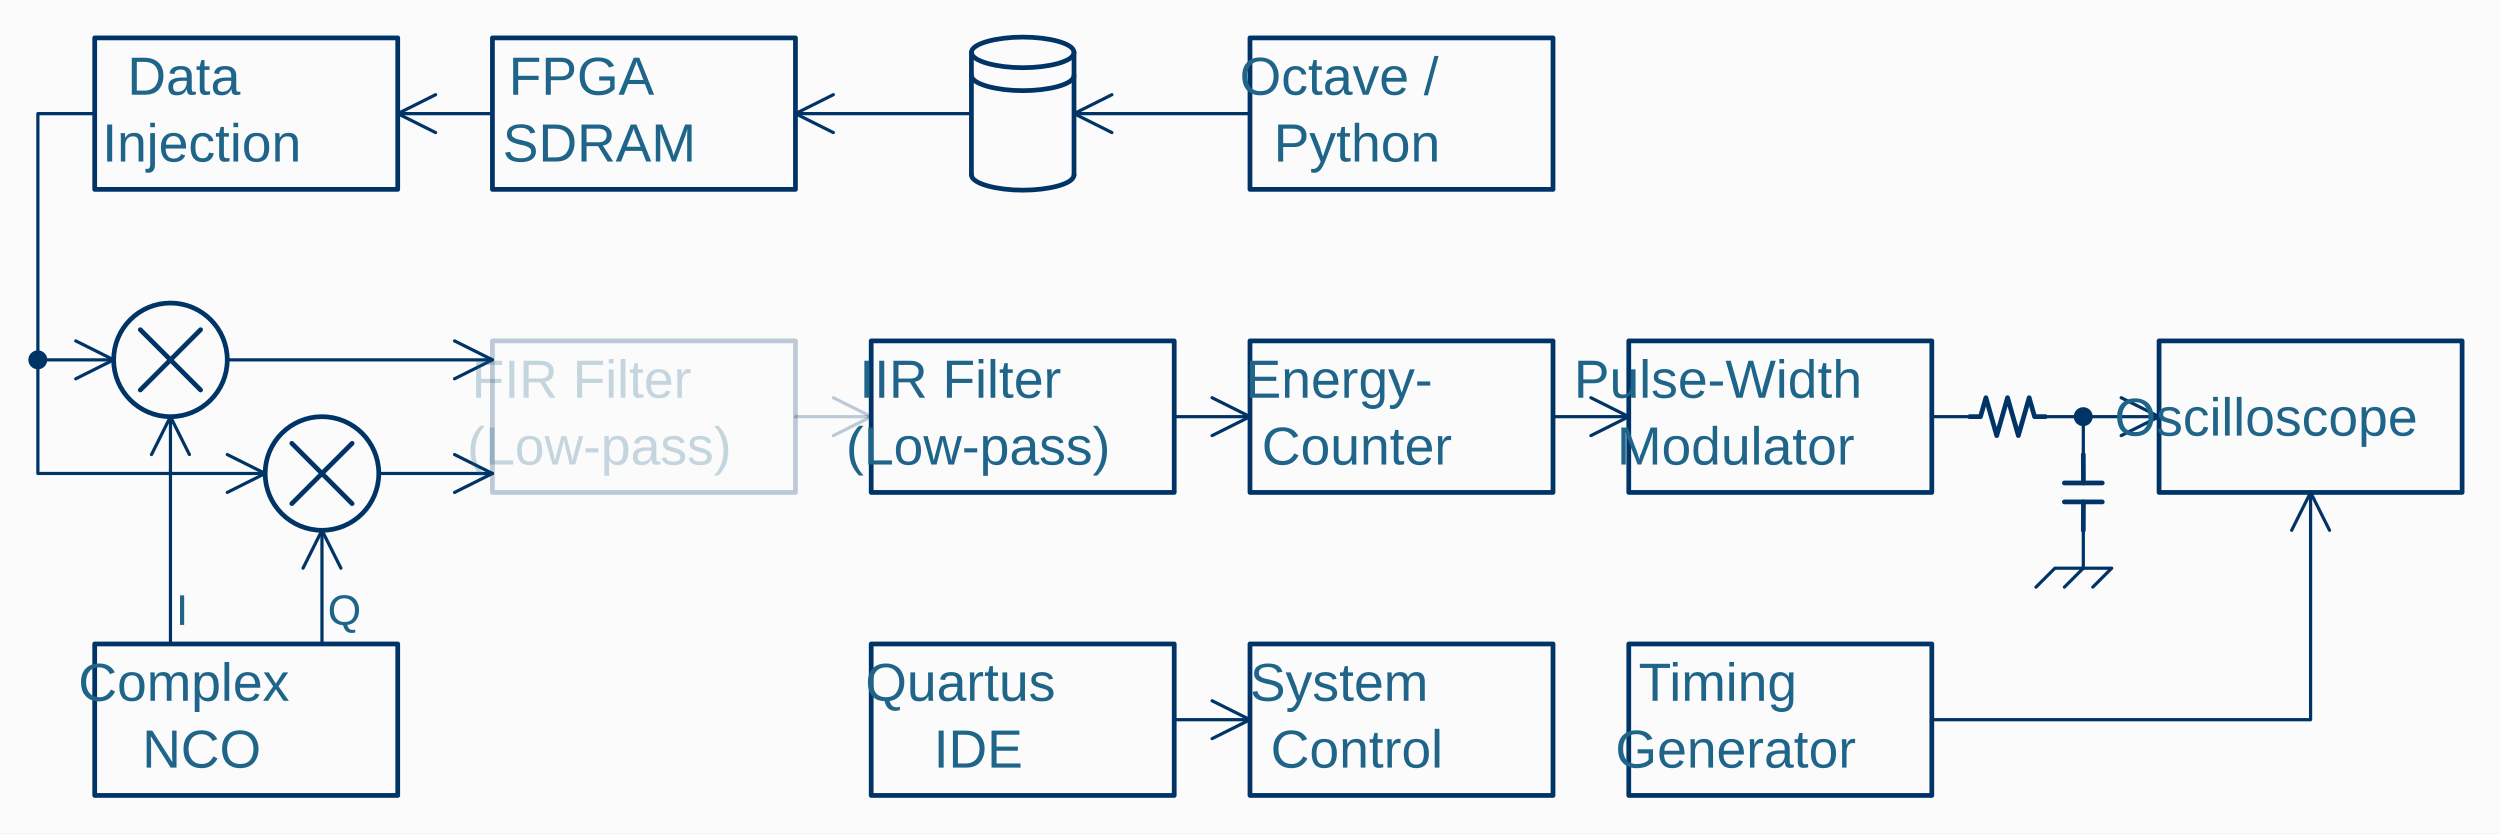
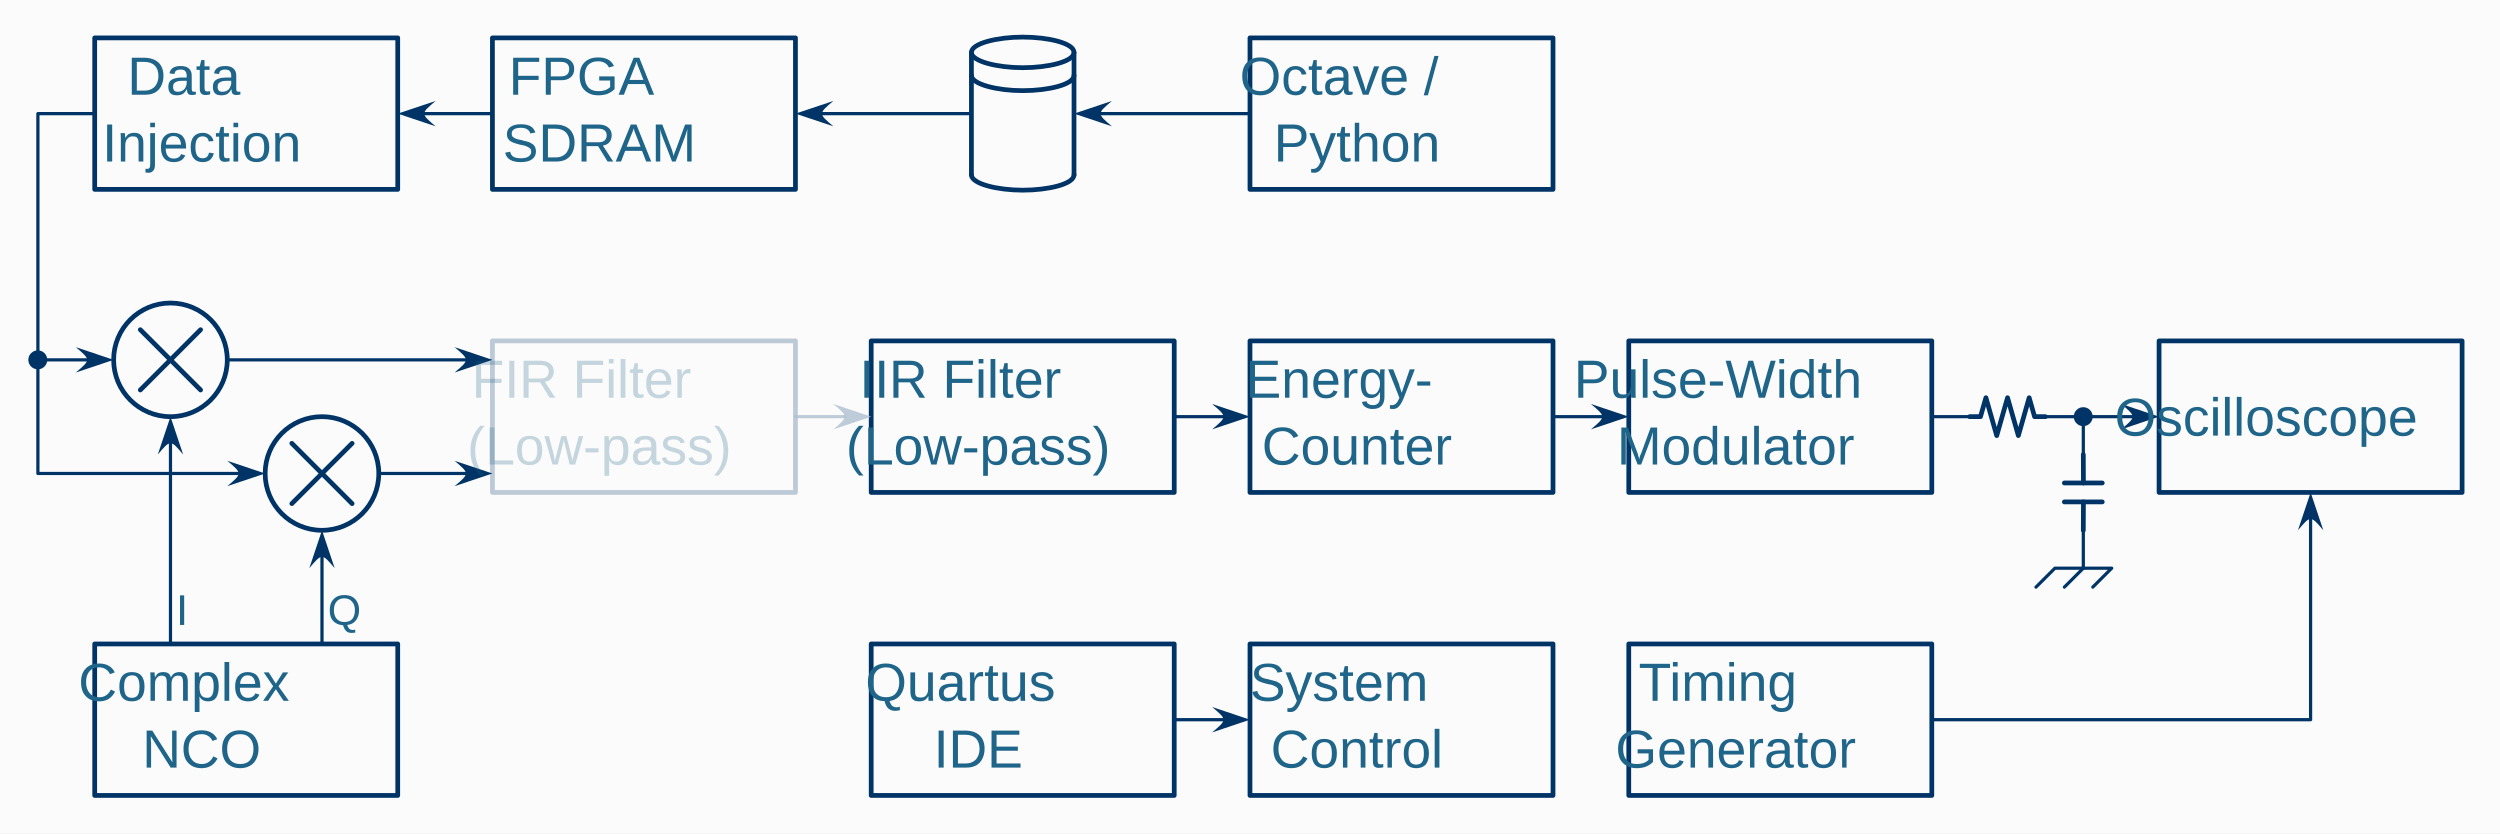
<svg xmlns="http://www.w3.org/2000/svg" width="132mm" height="44mm" id="svg2" version="1.1" viewBox="0 0 132 44">
  <defs id="defs4">
    </defs>
  <g id="layer6" transform="translate(-85.05334,-559.8425)">
    <rect style="fill:#ffffff;fill-opacity:0.75;stroke-width:0.265" id="rect1" width="131.998" height="43.999" x="85.053" y="559.843" />
  </g>
  <g id="layer1" transform="translate(13.82799,127.2378)">
    <rect y="-109.238" x="32.171" height="8" width="16" id="rect4081-1" style="opacity:1;fill:none;stroke:#003366;stroke-width:0.25;stroke-linecap:round;stroke-linejoin:round;stroke-miterlimit:4;stroke-dasharray:none;stroke-dashoffset:0;stroke-opacity:1" />
-     <path style="fill:none;stroke:#003366;stroke-width:0.17;stroke-linecap:round;stroke-linejoin:round;stroke-miterlimit:4;stroke-dasharray:none;stroke-dashoffset:0;stroke-opacity:1" d="m 30.172,-122.238 -2,1 2,1" id="path4032-8" />
    <rect style="fill:none;stroke:#003366;stroke-width:0.25;stroke-linecap:round;stroke-linejoin:round;stroke-miterlimit:4;stroke-dasharray:none;stroke-dashoffset:0;stroke-opacity:1" id="rect3887" width="16" height="8" x="12.172" y="-125.238" />
    <rect style="fill:none;stroke:#003366;stroke-width:0.25;stroke-linecap:round;stroke-linejoin:round;stroke-miterlimit:4;stroke-dasharray:none;stroke-dashoffset:0;stroke-opacity:1" id="rect3887-9" width="16" height="8" x="-8.828" y="-125.238" />
    <rect style="fill:none;stroke:#003366;stroke-width:0.25;stroke-linecap:round;stroke-linejoin:round;stroke-miterlimit:4;stroke-dasharray:none;stroke-dashoffset:0;stroke-opacity:1" id="rect3887-9-2" width="16" height="8" x="52.171" y="-125.238" />
    <path style="fill:none;stroke:#003366;stroke-width:0.25;stroke-linecap:round;stroke-linejoin:round;stroke-miterlimit:4;stroke-dasharray:none;stroke-dashoffset:0;stroke-opacity:1" d="m 37.463,-124.471 v 6.467" id="path4029" />
    <path style="fill:none;stroke:#003366;stroke-width:0.25;stroke-linecap:round;stroke-linejoin:round;stroke-miterlimit:4;stroke-dasharray:none;stroke-dashoffset:0;stroke-opacity:1" d="m 42.88,-124.471 v 6.467" id="path4031" />
-     <path id="path4053" d="m 52.171,-121.238 h -9.292" style="fill:none;stroke:#003366;stroke-width:0.17;stroke-linecap:round;stroke-linejoin:round;stroke-miterlimit:4;stroke-dasharray:none;stroke-dashoffset:0;stroke-opacity:1" />
-     <path id="path4055" d="m 44.88,-122.238 -2,1 2,1" style="fill:none;stroke:#003366;stroke-width:0.17;stroke-linecap:round;stroke-linejoin:round;stroke-miterlimit:4;stroke-dasharray:none;stroke-dashoffset:0;stroke-opacity:1" />
-     <path id="path4057" d="M 12.172,-121.238 H 7.172" style="fill:none;stroke:#003366;stroke-width:0.17;stroke-linecap:round;stroke-linejoin:round;stroke-miterlimit:4;stroke-dasharray:none;stroke-dashoffset:0;stroke-opacity:1" />
-     <path id="path4059" d="m 9.172,-122.238 -2,1 2,1" style="fill:none;stroke:#003366;stroke-width:0.17;stroke-linecap:round;stroke-linejoin:round;stroke-miterlimit:4;stroke-dasharray:none;stroke-dashoffset:0;stroke-opacity:1" />
    <circle style="opacity:1;fill:none;stroke:#003366;stroke-width:0.25;stroke-linecap:round;stroke-linejoin:round;stroke-miterlimit:4;stroke-dasharray:none;stroke-dashoffset:0;stroke-opacity:1" id="path4061" transform="rotate(90)" cx="-108.238" cy="4.828" r="3" />
    <path style="opacity:1;fill:none;stroke:#003366;stroke-width:0.25;stroke-linecap:round;stroke-linejoin:round;stroke-miterlimit:4;stroke-dasharray:none;stroke-dashoffset:0;stroke-opacity:1" d="m -3.237,-109.829 -3.182,3.182" id="path4063" />
    <path style="opacity:1;fill:none;stroke:#003366;stroke-width:0.25;stroke-linecap:round;stroke-linejoin:round;stroke-miterlimit:4;stroke-dasharray:none;stroke-dashoffset:0;stroke-opacity:1" d="m -6.419,-109.829 3.182,3.182" id="path4065" />
    <circle transform="rotate(90)" id="path4075" style="opacity:1;fill:none;stroke:#003366;stroke-width:0.25;stroke-linecap:round;stroke-linejoin:round;stroke-miterlimit:4;stroke-dasharray:none;stroke-dashoffset:0;stroke-opacity:1" cx="-102.238" cy="-3.172" r="3" />
    <path id="path4077" d="m 4.763,-103.829 -3.182,3.182" style="opacity:1;fill:none;stroke:#003366;stroke-width:0.25;stroke-linecap:round;stroke-linejoin:round;stroke-miterlimit:4;stroke-dasharray:none;stroke-dashoffset:0;stroke-opacity:1" />
    <path id="path4079" d="m 1.581,-103.829 3.182,3.182" style="opacity:1;fill:none;stroke:#003366;stroke-width:0.25;stroke-linecap:round;stroke-linejoin:round;stroke-miterlimit:4;stroke-dasharray:none;stroke-dashoffset:0;stroke-opacity:1" />
    <rect y="-93.238" x="-8.828" height="8" width="16" id="rect4081" style="opacity:1;fill:none;stroke:#003366;stroke-width:0.25;stroke-linecap:round;stroke-linejoin:round;stroke-miterlimit:4;stroke-dasharray:none;stroke-dashoffset:0;stroke-opacity:1" />
-     <path style="opacity:1;fill:none;stroke:#003366;stroke-width:0.17;stroke-linecap:round;stroke-linejoin:round;stroke-miterlimit:4;stroke-dasharray:none;stroke-dashoffset:0;stroke-opacity:1" d="m -4.828,-105.238 v 12" id="path4089" />
-     <path style="opacity:1;fill:none;stroke:#003366;stroke-width:0.17;stroke-linecap:round;stroke-linejoin:round;stroke-miterlimit:4;stroke-dasharray:none;stroke-dashoffset:0;stroke-opacity:1" d="m -5.828,-103.238 1,-2 1,2" id="path4091" />
-     <path style="opacity:1;fill:none;stroke:#003366;stroke-width:0.17;stroke-linecap:round;stroke-linejoin:round;stroke-miterlimit:4;stroke-dasharray:none;stroke-dashoffset:0;stroke-opacity:1" d="m 3.172,-99.238 v 6" id="path4093" />
-     <path style="opacity:1;fill:none;stroke:#003366;stroke-width:0.17;stroke-linecap:round;stroke-linejoin:round;stroke-miterlimit:4;stroke-dasharray:none;stroke-dashoffset:0;stroke-opacity:1" d="m 2.172,-97.238 1,-2 1,2" id="path4095" />
-     <path style="opacity:1;fill:none;stroke:#003366;stroke-width:0.17;stroke-linecap:round;stroke-linejoin:round;stroke-miterlimit:4;stroke-dasharray:none;stroke-dashoffset:0;stroke-opacity:1" d="m -8.828,-121.238 h -3 v 13 h 4" id="path4097" />
-     <path style="opacity:1;fill:none;stroke:#003366;stroke-width:0.17;stroke-linecap:round;stroke-linejoin:round;stroke-miterlimit:4;stroke-dasharray:none;stroke-dashoffset:0;stroke-opacity:1" d="m -9.828,-109.238 2,1 -2,1" id="path4099" />
-     <path style="opacity:1;fill:none;stroke:#003366;stroke-width:0.17;stroke-linecap:round;stroke-linejoin:round;stroke-miterlimit:4;stroke-dasharray:none;stroke-dashoffset:0;stroke-opacity:1" d="m -11.828,-108.238 v 6 H 0.172" id="path4101" />
-     <path style="opacity:1;fill:none;stroke:#003366;stroke-width:0.17;stroke-linecap:round;stroke-linejoin:round;stroke-miterlimit:4;stroke-dasharray:none;stroke-dashoffset:0;stroke-opacity:1" d="m -1.828,-103.238 2,1 -2,1" id="path4103" />
    <circle style="opacity:1;fill:#003366;fill-opacity:1;stroke:none;stroke-width:0.34;stroke-miterlimit:4;stroke-dasharray:none;stroke-opacity:1" id="path4105" cx="-11.832" cy="-108.238" r="0.5" />
-     <path style="opacity:1;fill:none;stroke:#003366;stroke-width:0.17;stroke-linecap:round;stroke-linejoin:round;stroke-miterlimit:4;stroke-dasharray:none;stroke-opacity:1" d="M -1.828,-108.238 H 12.172" id="path4182" />
-     <path style="opacity:1;fill:none;stroke:#003366;stroke-width:0.17;stroke-linecap:round;stroke-linejoin:round;stroke-miterlimit:4;stroke-dasharray:none;stroke-opacity:1" d="m 10.172,-109.238 2,1 -2,1" id="path4184" />
-     <path style="opacity:1;fill:none;stroke:#003366;stroke-width:0.17;stroke-linecap:round;stroke-linejoin:round;stroke-miterlimit:4;stroke-dasharray:none;stroke-dashoffset:0;stroke-opacity:1" d="M 6.172,-102.238 H 12.172" id="path4186" />
-     <path style="opacity:1;fill:none;stroke:#003366;stroke-width:0.17;stroke-linecap:round;stroke-linejoin:round;stroke-miterlimit:4;stroke-dasharray:none;stroke-dashoffset:0;stroke-opacity:1" d="m 10.172,-103.238 2,1 -2,1" id="path4188" />
    <rect y="-109.238" x="12.172" height="8" width="16" id="rect4081-1-2" style="opacity:0.25;fill:none;stroke:#003366;stroke-width:0.25;stroke-linecap:round;stroke-linejoin:round;stroke-miterlimit:4;stroke-dasharray:none;stroke-dashoffset:0;stroke-opacity:1" />
-     <path style="opacity:0.25;fill:none;stroke:#003366;stroke-width:0.17;stroke-linecap:round;stroke-linejoin:round;stroke-miterlimit:4;stroke-dasharray:none;stroke-dashoffset:0;stroke-opacity:1" d="m 28.172,-105.238 h 4" id="path4275" />
-     <path style="opacity:0.25;fill:none;stroke:#003366;stroke-width:0.17;stroke-linecap:round;stroke-linejoin:round;stroke-miterlimit:4;stroke-dasharray:none;stroke-dashoffset:0;stroke-opacity:1" d="m 30.172,-106.238 2,1 -2,1" id="path4277" />
-     <path style="fill:none;stroke:#003366;stroke-width:0.17;stroke-linecap:round;stroke-linejoin:round;stroke-miterlimit:4;stroke-dasharray:none;stroke-dashoffset:0;stroke-opacity:1" d="m 37.463,-121.238 h -9.292" id="path4358" />
    <rect y="-109.238" x="52.171" height="8" width="16" id="rect4081-1-2-9" style="opacity:1;fill:none;stroke:#003366;stroke-width:0.25;stroke-linecap:round;stroke-linejoin:round;stroke-miterlimit:4;stroke-dasharray:none;stroke-dashoffset:0;stroke-opacity:1" />
    <rect y="-109.238" x="72.171" height="8" width="16" id="rect4081-1-2-9-4" style="fill:none;stroke:#003366;stroke-width:0.25;stroke-linecap:round;stroke-linejoin:round;stroke-miterlimit:4;stroke-dasharray:none;stroke-dashoffset:0;stroke-opacity:1" />
    <path id="path4498" d="m 88.171,-105.238 h 2" style="fill:none;stroke:#003366;stroke-width:0.17;stroke-linecap:round;stroke-linejoin:round;stroke-miterlimit:4;stroke-dasharray:none;stroke-dashoffset:0;stroke-opacity:1" />
    <path style="fill:none;stroke:#003366;stroke-width:0.17;stroke-linecap:round;stroke-linejoin:round;stroke-miterlimit:4;stroke-dasharray:none;stroke-dashoffset:0;stroke-opacity:1" d="m 96.171,-103.238 v -2 h -2" id="path4506" />
    <path style="fill:none;stroke:#003366;stroke-width:0.17;stroke-linecap:round;stroke-linejoin:round;stroke-miterlimit:4;stroke-dasharray:none;stroke-dashoffset:0;stroke-opacity:1" d="m 93.671,-96.238 1,-1 h 3 l -1,1" id="path4508" />
    <path style="fill:none;stroke:#003366;stroke-width:0.17;stroke-linecap:round;stroke-linejoin:round;stroke-miterlimit:4;stroke-dasharray:none;stroke-dashoffset:0;stroke-opacity:1" d="m 96.171,-97.238 -1,1" id="path4510" />
    <path style="fill:none;stroke:#003366;stroke-width:0.17;stroke-linecap:round;stroke-linejoin:round;stroke-miterlimit:4;stroke-dasharray:none;stroke-dashoffset:0;stroke-opacity:1" d="m 96.171,-97.238 v -2" id="path4512" />
    <path style="fill:none;stroke:#003366;stroke-width:0.25;stroke-linecap:round;stroke-linejoin:round;stroke-miterlimit:4;stroke-dasharray:none;stroke-dashoffset:0;stroke-opacity:1" d="m 90.171,-105.238 h 0.571 l 0.286,-1 0.571,2 0.571,-2 0.571,2 0.571,-2 0.286,1 h 0.571" id="path4504" />
    <path style="fill:none;stroke:#003366;stroke-width:0.25;stroke-linecap:round;stroke-linejoin:round;stroke-miterlimit:4;stroke-dasharray:none;stroke-dashoffset:0;stroke-opacity:1" d="m 96.171,-103.238 0.006,1.501" id="path4532" />
    <path style="fill:none;stroke:#003366;stroke-width:0.25;stroke-linecap:round;stroke-linejoin:round;stroke-miterlimit:4;stroke-dasharray:none;stroke-dashoffset:0;stroke-opacity:1" d="m 96.177,-100.737 -0.006,1.499" id="path4534" />
    <path style="fill:none;stroke:#003366;stroke-width:0.25;stroke-linecap:round;stroke-linejoin:round;stroke-miterlimit:4;stroke-dasharray:none;stroke-dashoffset:0;stroke-opacity:1" d="m 97.171,-100.737 h -2" id="path4536" />
    <path style="fill:none;stroke:#003366;stroke-width:0.25;stroke-linecap:round;stroke-linejoin:round;stroke-miterlimit:4;stroke-dasharray:none;stroke-dashoffset:0;stroke-opacity:1" d="m 97.171,-101.737 h -2" id="path4538" />
-     <path style="fill:none;stroke:#003366;stroke-width:0.17;stroke-linecap:round;stroke-linejoin:round;stroke-miterlimit:4;stroke-dasharray:none;stroke-dashoffset:0;stroke-opacity:1" d="m 96.171,-105.238 h 4" id="path4540" />
-     <path style="fill:none;stroke:#003366;stroke-width:0.17;stroke-linecap:round;stroke-linejoin:round;stroke-miterlimit:4;stroke-dasharray:none;stroke-dashoffset:0;stroke-opacity:1" d="m 98.171,-106.238 2,1 -2,1" id="path4542" />
    <circle style="fill:#003366;fill-opacity:1;stroke:none;stroke-width:0.34;stroke-miterlimit:4;stroke-dasharray:none;stroke-opacity:1" id="path4105-3" cx="96.167" cy="-105.238" r="0.5" />
    <rect y="-109.238" x="100.171" height="8" width="16" id="rect4081-1-2-9-4-1" style="fill:none;stroke:#003366;stroke-width:0.25;stroke-linecap:round;stroke-linejoin:round;stroke-miterlimit:4;stroke-dasharray:none;stroke-dashoffset:0;stroke-opacity:1" />
-     <path id="path4627" d="m 48.171,-105.238 h 4" style="opacity:1;fill:none;stroke:#003366;stroke-width:0.17;stroke-linecap:round;stroke-linejoin:round;stroke-miterlimit:4;stroke-dasharray:none;stroke-dashoffset:0;stroke-opacity:1" />
-     <path id="path4629" d="m 50.171,-106.238 2,1 -2,1" style="opacity:1;fill:none;stroke:#003366;stroke-width:0.17;stroke-linecap:round;stroke-linejoin:round;stroke-miterlimit:4;stroke-dasharray:none;stroke-dashoffset:0;stroke-opacity:1" />
-     <path style="opacity:1;fill:none;stroke:#003366;stroke-width:0.17;stroke-linecap:round;stroke-linejoin:round;stroke-miterlimit:4;stroke-dasharray:none;stroke-dashoffset:0;stroke-opacity:1" d="m 68.171,-105.238 h 4" id="path4638" />
-     <path style="opacity:1;fill:none;stroke:#003366;stroke-width:0.17;stroke-linecap:round;stroke-linejoin:round;stroke-miterlimit:4;stroke-dasharray:none;stroke-dashoffset:0;stroke-opacity:1" d="m 70.171,-106.238 2,1 -2,1" id="path4640" />
-     <path style="opacity:1;fill:none;stroke:#003366;stroke-width:0.17;stroke-linecap:round;stroke-linejoin:round;stroke-miterlimit:4;stroke-dasharray:none;stroke-dashoffset:0;stroke-opacity:1" d="m 48.171,-89.238 4,10e-7" id="path4030-8-0" />
-     <path style="opacity:1;fill:none;stroke:#003366;stroke-width:0.17;stroke-linecap:round;stroke-linejoin:round;stroke-miterlimit:4;stroke-dasharray:none;stroke-dashoffset:0;stroke-opacity:1" d="m 50.171,-90.238 2,1 -2,1" id="path4032-8-2" />
    <rect y="-93.238" x="32.171" height="8" width="16" id="rect4346-6" style="opacity:1;fill:none;stroke:#003366;stroke-width:0.25;stroke-linecap:round;stroke-linejoin:round;stroke-miterlimit:4;stroke-dasharray:none;stroke-dashoffset:0;stroke-opacity:1" />
    <rect y="-93.238" x="52.171" height="8" width="16" id="rect4346-6-0" style="opacity:1;fill:none;stroke:#003366;stroke-width:0.25;stroke-linecap:round;stroke-linejoin:round;stroke-miterlimit:4;stroke-dasharray:none;stroke-dashoffset:0;stroke-opacity:1" />
    <rect y="-93.238" x="72.171" height="8" width="16" id="rect4346-6-0-3" style="opacity:1;fill:none;stroke:#003366;stroke-width:0.25;stroke-linecap:round;stroke-linejoin:round;stroke-miterlimit:4;stroke-dasharray:none;stroke-dashoffset:0;stroke-opacity:1" />
-     <path style="opacity:1;fill:none;stroke:#003366;stroke-width:0.17;stroke-linecap:round;stroke-linejoin:round;stroke-miterlimit:4;stroke-dasharray:none;stroke-dashoffset:0;stroke-opacity:1" d="M 88.171,-89.238 H 108.171 V -101.238" id="path4739" />
-     <path style="opacity:1;fill:none;stroke:#003366;stroke-width:0.17;stroke-linecap:round;stroke-linejoin:round;stroke-miterlimit:4;stroke-dasharray:none;stroke-dashoffset:0;stroke-opacity:1" d="m 107.171,-99.238 1,-2 1,2" id="path4741" />
    <path id="path4766" d="m 37.463,-123.259 c 0,0.472 1.369,0.808 2.708,0.808 1.339,0 2.708,-0.32 2.708,-0.808" style="fill:none;stroke:#003366;stroke-width:0.25;stroke-linecap:round;stroke-linejoin:round;stroke-miterlimit:4;stroke-dasharray:none;stroke-dashoffset:0;stroke-opacity:1" />
    <path style="fill:none;stroke:#003366;stroke-width:0.25;stroke-linecap:round;stroke-linejoin:round;stroke-miterlimit:4;stroke-dasharray:none;stroke-dashoffset:0;stroke-opacity:1" d="m 37.463,-124.471 c 0,0.472 1.369,0.808 2.708,0.808 1.339,0 2.708,-0.32 2.708,-0.808 0,-0.488 -1.354,-0.808 -2.708,-0.808 -1.354,0 -2.708,0.336 -2.708,0.808 z" id="path4768" />
    <path style="fill:none;stroke:#003366;stroke-width:0.25;stroke-linecap:round;stroke-linejoin:round;stroke-miterlimit:4;stroke-dasharray:none;stroke-dashoffset:0;stroke-opacity:1" d="m 37.463,-118.005 c 0,0.472 1.369,0.808 2.708,0.808 1.339,0 2.708,-0.32 2.708,-0.808" id="path4770" />
+     <path id="path4053" d="m 52.172,-121.238 -8.291,-1e-5" style="fill:none;stroke:#003366;stroke-width:0.17;stroke-linecap:round;stroke-linejoin:round;stroke-miterlimit:4;stroke-dasharray:none;stroke-dashoffset:0;stroke-opacity:1" />
+     <path id="path4057" d="m 12.173,-121.238 -3.999,-1e-5" style="fill:none;stroke:#003366;stroke-width:0.17;stroke-linecap:round;stroke-linejoin:round;stroke-miterlimit:4;stroke-dasharray:none;stroke-dashoffset:0;stroke-opacity:1" />
+     <path style="fill:none;stroke:#003366;stroke-width:0.17;stroke-linecap:round;stroke-linejoin:round;stroke-miterlimit:4;stroke-dasharray:none;stroke-dashoffset:0;stroke-opacity:1" d="m -4.827,-104.238 v 11" id="path4089" />
+     <path style="fill:none;stroke:#003366;stroke-width:0.17;stroke-linecap:round;stroke-linejoin:round;stroke-miterlimit:4;stroke-dasharray:none;stroke-dashoffset:0;stroke-opacity:1" d="m 3.173,-98.238 v 5" id="path4093" />
+     <path style="fill:none;stroke:#003366;stroke-width:0.17;stroke-linecap:round;stroke-linejoin:round;stroke-miterlimit:4;stroke-dasharray:none;stroke-dashoffset:0;stroke-opacity:1" d="m -8.827,-121.238 h -3 v 13 h 3" id="path4097" />
+     <path style="fill:none;stroke:#003366;stroke-width:0.17;stroke-linecap:round;stroke-linejoin:round;stroke-miterlimit:4;stroke-dasharray:none;stroke-dashoffset:0;stroke-opacity:1" d="m -11.827,-108.238 v 6 h 11" id="path4101" />
+     <path style="fill:none;stroke:#003366;stroke-width:0.17;stroke-linecap:round;stroke-linejoin:round;stroke-miterlimit:4;stroke-dasharray:none;stroke-opacity:1" d="M -1.827,-108.238 H 11.173" id="path4182" />
+     <path style="fill:none;stroke:#003366;stroke-width:0.17;stroke-linecap:round;stroke-linejoin:round;stroke-miterlimit:4;stroke-dasharray:none;stroke-dashoffset:0;stroke-opacity:1" d="M 6.173,-102.238 H 11.173" id="path4186" />
+     <path style="fill:none;stroke:#b0c0d0;stroke-width:0.17;stroke-linecap:round;stroke-linejoin:round;stroke-miterlimit:4;stroke-dasharray:none;stroke-dashoffset:0;stroke-opacity:0.812" d="m 28.172,-105.238 h 2.596" id="path4275" />
+     <path style="fill:none;stroke:#003366;stroke-width:0.17;stroke-linecap:round;stroke-linejoin:round;stroke-miterlimit:4;stroke-dasharray:none;stroke-dashoffset:0;stroke-opacity:1" d="M 37.464,-121.238 H 29.173" id="path4358" />
+     <path style="fill:none;stroke:#003366;stroke-width:0.17;stroke-linecap:round;stroke-linejoin:round;stroke-miterlimit:4;stroke-dasharray:none;stroke-dashoffset:0;stroke-opacity:1" d="m 96.171,-105.238 h 3" id="path4540" />
+     <path id="path4627" d="m 48.172,-105.238 h 3" style="fill:none;stroke:#003366;stroke-width:0.17;stroke-linecap:round;stroke-linejoin:round;stroke-miterlimit:4;stroke-dasharray:none;stroke-dashoffset:0;stroke-opacity:1" />
+     <path style="fill:none;stroke:#003366;stroke-width:0.17;stroke-linecap:round;stroke-linejoin:round;stroke-miterlimit:4;stroke-dasharray:none;stroke-dashoffset:0;stroke-opacity:1" d="m 68.172,-105.238 h 3" id="path4638" />
+     <path style="fill:none;stroke:#003366;stroke-width:0.17;stroke-linecap:round;stroke-linejoin:round;stroke-miterlimit:4;stroke-dasharray:none;stroke-dashoffset:0;stroke-opacity:1" d="m 48.172,-89.238 h 3" id="path4030-8-0" />
+     <path style="fill:none;stroke:#003366;stroke-width:0.17;stroke-linecap:round;stroke-linejoin:round;stroke-miterlimit:4;stroke-dasharray:none;stroke-dashoffset:0;stroke-opacity:1" d="M 88.172,-89.238 H 108.171 V -100.238" id="path4739" />
+     <path style="fill:#003366;fill-opacity:1;stroke:none;stroke-width:0.17;stroke-linecap:round;stroke-linejoin:round;stroke-miterlimit:4;stroke-dasharray:none;stroke-dashoffset:0;stroke-opacity:1" d="m 9.173,-120.568 -2,-0.67 2,-0.67 c -0.795,0.67 -0.795,0.67 0,1.34 z" id="path6-6-8-8" />
+     <path style="fill:#003366;fill-opacity:1;stroke:none;stroke-width:0.17;stroke-linecap:round;stroke-linejoin:round;stroke-miterlimit:4;stroke-dasharray:none;stroke-dashoffset:0;stroke-opacity:1" d="m 30.173,-120.568 -2,-0.67 2,-0.67 c -0.795,0.67 -0.795,0.67 0,1.34 z" id="path6-6-8-8-3" />
+     <path style="fill:#003366;fill-opacity:1;stroke:none;stroke-width:0.17;stroke-linecap:round;stroke-linejoin:round;stroke-miterlimit:4;stroke-dasharray:none;stroke-dashoffset:0;stroke-opacity:1" d="m 44.881,-120.568 -2,-0.67 2,-0.67 c -0.795,0.67 -0.795,0.67 0,1.34 z" id="path6-6-8-8-3-9" />
+     <path style="fill:#003366;fill-opacity:1;stroke:none;stroke-width:0.17;stroke-linecap:round;stroke-linejoin:round;stroke-miterlimit:4;stroke-dasharray:none;stroke-dashoffset:0;stroke-opacity:1" d="m -9.827,-108.908 2,0.67 -2,0.67 c 0.795,-0.67 0.795,-0.67 0,-1.34 z" id="path6-6-8-8-8" />
+     <path style="fill:#003366;fill-opacity:1;stroke:none;stroke-width:0.17;stroke-linecap:round;stroke-linejoin:round;stroke-miterlimit:4;stroke-dasharray:none;stroke-dashoffset:0;stroke-opacity:1" d="m -1.827,-102.908 2,0.67 -2,0.67 c 0.795,-0.67 0.795,-0.67 0,-1.34 z" id="path6-6-8-8-82" />
+     <path style="fill:#003366;fill-opacity:1;stroke:none;stroke-width:0.17;stroke-linecap:round;stroke-linejoin:round;stroke-miterlimit:4;stroke-dasharray:none;stroke-dashoffset:0;stroke-opacity:1" d="m 10.173,-102.908 2,0.67 -2,0.67 c 0.795,-0.67 0.795,-0.67 0,-1.34 z" id="path6-6-8-8-6" />
+     <path style="fill:#003366;fill-opacity:1;stroke:none;stroke-width:0.17;stroke-linecap:round;stroke-linejoin:round;stroke-miterlimit:4;stroke-dasharray:none;stroke-dashoffset:0;stroke-opacity:1" d="m 10.173,-108.908 2,0.67 -2,0.67 c 0.795,-0.67 0.795,-0.67 0,-1.34 z" id="path6-6-8-8-38" />
+     <path style="fill:#b0c0d0;fill-opacity:0.812;stroke:none;stroke-width:0.17;stroke-linecap:round;stroke-linejoin:round;stroke-miterlimit:4;stroke-dasharray:none;stroke-dashoffset:0;stroke-opacity:1" d="m 30.172,-105.908 2,0.67 -2,0.67 c 0.795,-0.67 0.795,-0.67 0,-1.34 z" id="path6-6-8-8-1" />
+     <path style="fill:#003366;fill-opacity:1;stroke:none;stroke-width:0.17;stroke-linecap:round;stroke-linejoin:round;stroke-miterlimit:4;stroke-dasharray:none;stroke-dashoffset:0;stroke-opacity:1" d="m 50.173,-105.908 2,0.67 -2,0.67 c 0.795,-0.67 0.795,-0.67 0,-1.34 z" id="path6-6-8-8-5" />
+     <path style="fill:#003366;fill-opacity:1;stroke:none;stroke-width:0.17;stroke-linecap:round;stroke-linejoin:round;stroke-miterlimit:4;stroke-dasharray:none;stroke-dashoffset:0;stroke-opacity:1" d="m 70.173,-105.908 2,0.67 -2,0.67 c 0.795,-0.67 0.795,-0.67 0,-1.34 z" id="path6-6-8-8-9" />
+     <path style="fill:#003366;fill-opacity:1;stroke:none;stroke-width:0.17;stroke-linecap:round;stroke-linejoin:round;stroke-miterlimit:4;stroke-dasharray:none;stroke-dashoffset:0;stroke-opacity:1" d="m 98.173,-105.908 2,0.67 -2,0.67 c 0.795,-0.67 0.795,-0.67 0,-1.34 z" id="path6-6-8-8-7" />
+     <path style="fill:#003366;fill-opacity:1;stroke:none;stroke-width:0.17;stroke-linecap:round;stroke-linejoin:round;stroke-miterlimit:4;stroke-dasharray:none;stroke-dashoffset:0;stroke-opacity:1" d="m 50.173,-89.908 2,0.67 -2,0.67 c 0.795,-0.67 0.795,-0.67 0,-1.34 z" id="path6-6-8-8-35" />
+     <path style="fill:#003366;fill-opacity:1;stroke:none;stroke-width:0.17;stroke-linecap:round;stroke-linejoin:round;stroke-miterlimit:4;stroke-dasharray:none;stroke-dashoffset:0;stroke-opacity:1" d="m 107.503,-99.238 0.67,-2 0.67,2 c -0.67,-0.795 -0.67,-0.795 -1.34,0 z" id="path6-6-8-8-2" />
+     <path style="fill:#003366;fill-opacity:1;stroke:none;stroke-width:0.17;stroke-linecap:round;stroke-linejoin:round;stroke-miterlimit:4;stroke-dasharray:none;stroke-dashoffset:0;stroke-opacity:1" d="m 2.503,-97.238 0.67,-2 0.67,2 c -0.67,-0.795 -0.67,-0.795 -1.34,0 z" id="path6-6-8-8-2-1" />
+     <path style="fill:#003366;fill-opacity:1;stroke:none;stroke-width:0.17;stroke-linecap:round;stroke-linejoin:round;stroke-miterlimit:4;stroke-dasharray:none;stroke-dashoffset:0;stroke-opacity:1" d="m -5.497,-103.238 0.67,-2 0.67,2 c -0.67,-0.795 -0.67,-0.795 -1.34,0 z" id="path6-6-8-8-2-4" />
  </g>
  <g id="layer3" transform="translate(-85.05334,-559.8425)">
    <text id="text4142-5" y="592.842" x="94.355" style="font-style:normal;font-variant:normal;font-weight:normal;font-stretch:normal;font-size:3.387px;line-height:0%;font-family:Arial;-inkscape-font-specification:Arial;text-align:start;letter-spacing:0px;word-spacing:0px;text-anchor:start;opacity:1;fill:#1f6489;fill-opacity:1;stroke:none;stroke-width:0.282" xml:space="preserve">
      <tspan y="592.842" x="94.355" id="tspan4146-7" style="font-size:2.258px;line-height:1.25;stroke-width:0.282">I</tspan>
    </text>
    <text xml:space="preserve" style="font-style:normal;font-variant:normal;font-weight:normal;font-stretch:normal;font-size:3.387px;line-height:0%;font-family:Arial;-inkscape-font-specification:Arial;text-align:start;letter-spacing:0px;word-spacing:0px;text-anchor:start;opacity:1;fill:#1f6489;fill-opacity:1;stroke:none;stroke-width:0.282" x="102.355" y="592.842" id="text4178">
      <tspan id="tspan4180" x="102.355" y="592.842" style="font-size:2.258px;line-height:1.25;stroke-width:0.282">Q</tspan>
    </text>
  </g>
  <g id="layer2" transform="translate(-85.05334,-559.8425)">
    <text id="text4083-7" y="580.842" x="139.053" style="font-style:normal;font-variant:normal;font-weight:normal;font-stretch:normal;font-size:3.387px;line-height:0%;font-family:Arial;-inkscape-font-specification:Arial;text-align:center;letter-spacing:0px;word-spacing:0px;text-anchor:middle;opacity:1;fill:#1f6489;fill-opacity:1;stroke:none;stroke-width:0.282" xml:space="preserve">
      <tspan y="580.842" x="139.053" id="tspan4150" style="font-size:2.822px;line-height:1.25;stroke-width:0.282">IIR Filter</tspan>
      <tspan y="584.37" x="139.053" id="tspan3139" style="font-size:2.822px;line-height:1.25;stroke-width:0.282">(Low-pass)</tspan>
    </text>
    <text xml:space="preserve" style="font-style:normal;font-variant:normal;font-weight:normal;font-stretch:normal;font-size:3.387px;line-height:0%;font-family:Arial;-inkscape-font-specification:Arial;text-align:center;letter-spacing:0px;word-spacing:0px;text-anchor:middle;fill:#1f6489;fill-opacity:1;stroke:none;stroke-width:0.282" x="119.053" y="564.842" id="text3889">
      <tspan id="tspan3893" x="119.053" y="564.842" style="font-size:2.822px;line-height:1.25;stroke-width:0.282">FPGA</tspan>
      <tspan x="119.053" y="568.37" id="tspan3897" style="font-size:2.822px;line-height:1.25;stroke-width:0.282">SDRAM</tspan>
    </text>
    <text xml:space="preserve" style="font-style:normal;font-variant:normal;font-weight:normal;font-stretch:normal;font-size:3.387px;line-height:0%;font-family:Arial;-inkscape-font-specification:Arial;text-align:center;letter-spacing:0px;word-spacing:0px;text-anchor:middle;fill:#1f6489;fill-opacity:1;stroke:none;stroke-width:0.282" x="98.053" y="564.842" id="text3889-4">
      <tspan x="98.053" y="564.842" id="tspan3897-8" style="font-size:2.822px;line-height:1.25;stroke-width:0.282">Data</tspan>
      <tspan x="98.053" y="568.37" id="tspan3217" style="font-size:2.822px;line-height:1.25;stroke-width:0.282">Injection</tspan>
    </text>
    <text xml:space="preserve" style="font-style:normal;font-variant:normal;font-weight:normal;font-stretch:normal;font-size:3.387px;line-height:0%;font-family:Arial;-inkscape-font-specification:Arial;text-align:center;letter-spacing:0px;word-spacing:0px;text-anchor:middle;fill:#1f6489;fill-opacity:1;stroke:none;stroke-width:0.282" x="159.052" y="564.842" id="text3889-4-4">
      <tspan x="159.052" y="564.842" id="tspan4035" style="font-size:2.822px;line-height:1.25;stroke-width:0.282">Octave /</tspan>
      <tspan x="159.052" y="568.37" id="tspan4039" style="font-size:2.822px;line-height:1.25;stroke-width:0.282">Python</tspan>
    </text>
    <text id="text4083" y="596.842" x="98.053" style="font-style:normal;font-variant:normal;font-weight:normal;font-stretch:normal;font-size:3.387px;line-height:0%;font-family:Arial;-inkscape-font-specification:Arial;text-align:center;letter-spacing:0px;word-spacing:0px;text-anchor:middle;opacity:1;fill:#1f6489;fill-opacity:1;stroke:none;stroke-width:0.282" xml:space="preserve">
      <tspan id="tspan4085" y="596.842" x="98.053" style="font-size:2.822px;line-height:1.25;stroke-width:0.282">Complex</tspan>
      <tspan id="tspan4087" y="600.37" x="98.053" style="font-size:2.822px;line-height:1.25;stroke-width:0.282">NCO</tspan>
    </text>
    <text id="text4083-7-1" y="580.842" x="119.053" style="font-style:normal;font-variant:normal;font-weight:normal;font-stretch:normal;font-size:3.387px;line-height:0%;font-family:Arial;-inkscape-font-specification:Arial;text-align:center;letter-spacing:0px;word-spacing:0px;text-anchor:middle;opacity:0.25;fill:#1f6489;fill-opacity:1;stroke:none;stroke-width:0.282" xml:space="preserve">
      <tspan y="580.842" x="119.053" id="tspan4150-8" style="font-size:2.822px;line-height:1.25;stroke-width:0.282">FIR Filter</tspan>
      <tspan y="584.37" x="119.053" id="tspan3143" style="font-size:2.822px;line-height:1.25;stroke-width:0.282">(Low-pass)</tspan>
    </text>
    <text id="text4083-7-1-5" y="580.842" x="159.052" style="font-style:normal;font-variant:normal;font-weight:normal;font-stretch:normal;font-size:3.387px;line-height:0%;font-family:Arial;-inkscape-font-specification:Arial;text-align:center;letter-spacing:0px;word-spacing:0px;text-anchor:middle;opacity:1;fill:#1f6489;fill-opacity:1;stroke:none;stroke-width:0.282" xml:space="preserve">
      <tspan y="580.842" x="159.052" id="tspan4150-8-4" style="font-size:2.822px;line-height:1.25;stroke-width:0.282">Energy-</tspan>
      <tspan y="584.37" x="159.052" id="tspan4386" style="font-size:2.822px;line-height:1.25;stroke-width:0.282">Counter</tspan>
    </text>
    <text id="text4083-7-1-5-1" y="580.842" x="179.052" style="font-style:normal;font-variant:normal;font-weight:normal;font-stretch:normal;font-size:3.387px;line-height:0%;font-family:Arial;-inkscape-font-specification:Arial;text-align:center;letter-spacing:0px;word-spacing:0px;text-anchor:middle;fill:#1f6489;fill-opacity:1;stroke:none;stroke-width:0.282" xml:space="preserve">
      <tspan y="580.842" x="179.052" id="tspan4386-3" style="font-size:2.822px;line-height:1.25;stroke-width:0.282">Pulse-Width</tspan>
      <tspan y="584.37" x="179.052" id="tspan4460" style="font-size:2.822px;line-height:1.25;stroke-width:0.282">Modulator</tspan>
    </text>
    <text id="text4083-7-1-5-1-9" y="582.842" x="207.052" style="font-style:normal;font-variant:normal;font-weight:normal;font-stretch:normal;font-size:3.387px;line-height:0%;font-family:Arial;-inkscape-font-specification:Arial;text-align:center;letter-spacing:0px;word-spacing:0px;text-anchor:middle;fill:#1f6489;fill-opacity:1;stroke:none;stroke-width:0.282" xml:space="preserve">
      <tspan y="582.842" x="207.052" id="tspan4460-6" style="font-size:2.822px;line-height:1.25;stroke-width:0.282">Oscilloscope</tspan>
    </text>
    <text id="text4348-5" y="596.842" x="139.053" style="font-style:normal;font-variant:normal;font-weight:normal;font-stretch:normal;font-size:3.387px;line-height:0%;font-family:Arial;-inkscape-font-specification:Arial;text-align:center;letter-spacing:0px;word-spacing:0px;text-anchor:middle;opacity:1;fill:#1f6489;fill-opacity:1;stroke:none;stroke-width:0.282" xml:space="preserve">
      <tspan id="tspan4352-0" y="596.842" x="139.053" style="font-size:2.822px;line-height:1.25;stroke-width:0.282">Quartus</tspan>
      <tspan y="600.37" x="139.053" id="tspan4356-9" style="font-size:2.822px;line-height:1.25;stroke-width:0.282">IDE</tspan>
    </text>
    <text id="text4348-5-0" y="596.842" x="159.052" style="font-style:normal;font-variant:normal;font-weight:normal;font-stretch:normal;font-size:3.387px;line-height:0%;font-family:Arial;-inkscape-font-specification:Arial;text-align:center;letter-spacing:0px;word-spacing:0px;text-anchor:middle;opacity:1;fill:#1f6489;fill-opacity:1;stroke:none;stroke-width:0.282" xml:space="preserve">
      <tspan y="596.842" x="159.052" id="tspan4356-9-1" style="font-size:2.822px;line-height:1.25;stroke-width:0.282">System</tspan>
      <tspan y="600.37" x="159.052" id="tspan4710" style="font-size:2.822px;line-height:1.25;stroke-width:0.282">Control</tspan>
    </text>
    <text id="text4348-5-0-8" y="596.842" x="179.052" style="font-style:normal;font-variant:normal;font-weight:normal;font-stretch:normal;font-size:3.387px;line-height:0%;font-family:Arial;-inkscape-font-specification:Arial;text-align:center;letter-spacing:0px;word-spacing:0px;text-anchor:middle;opacity:1;fill:#1f6489;fill-opacity:1;stroke:none;stroke-width:0.282" xml:space="preserve">
      <tspan y="596.842" x="179.052" id="tspan4356-9-1-9" style="font-size:2.822px;line-height:1.25;stroke-width:0.282">Timing</tspan>
      <tspan y="600.37" x="179.052" id="tspan4710-3" style="font-size:2.822px;line-height:1.25;stroke-width:0.282">Generator</tspan>
    </text>
    <g id="layer3-9" transform="translate(-226.9914,-55.52558)" />
  </g>
</svg>
